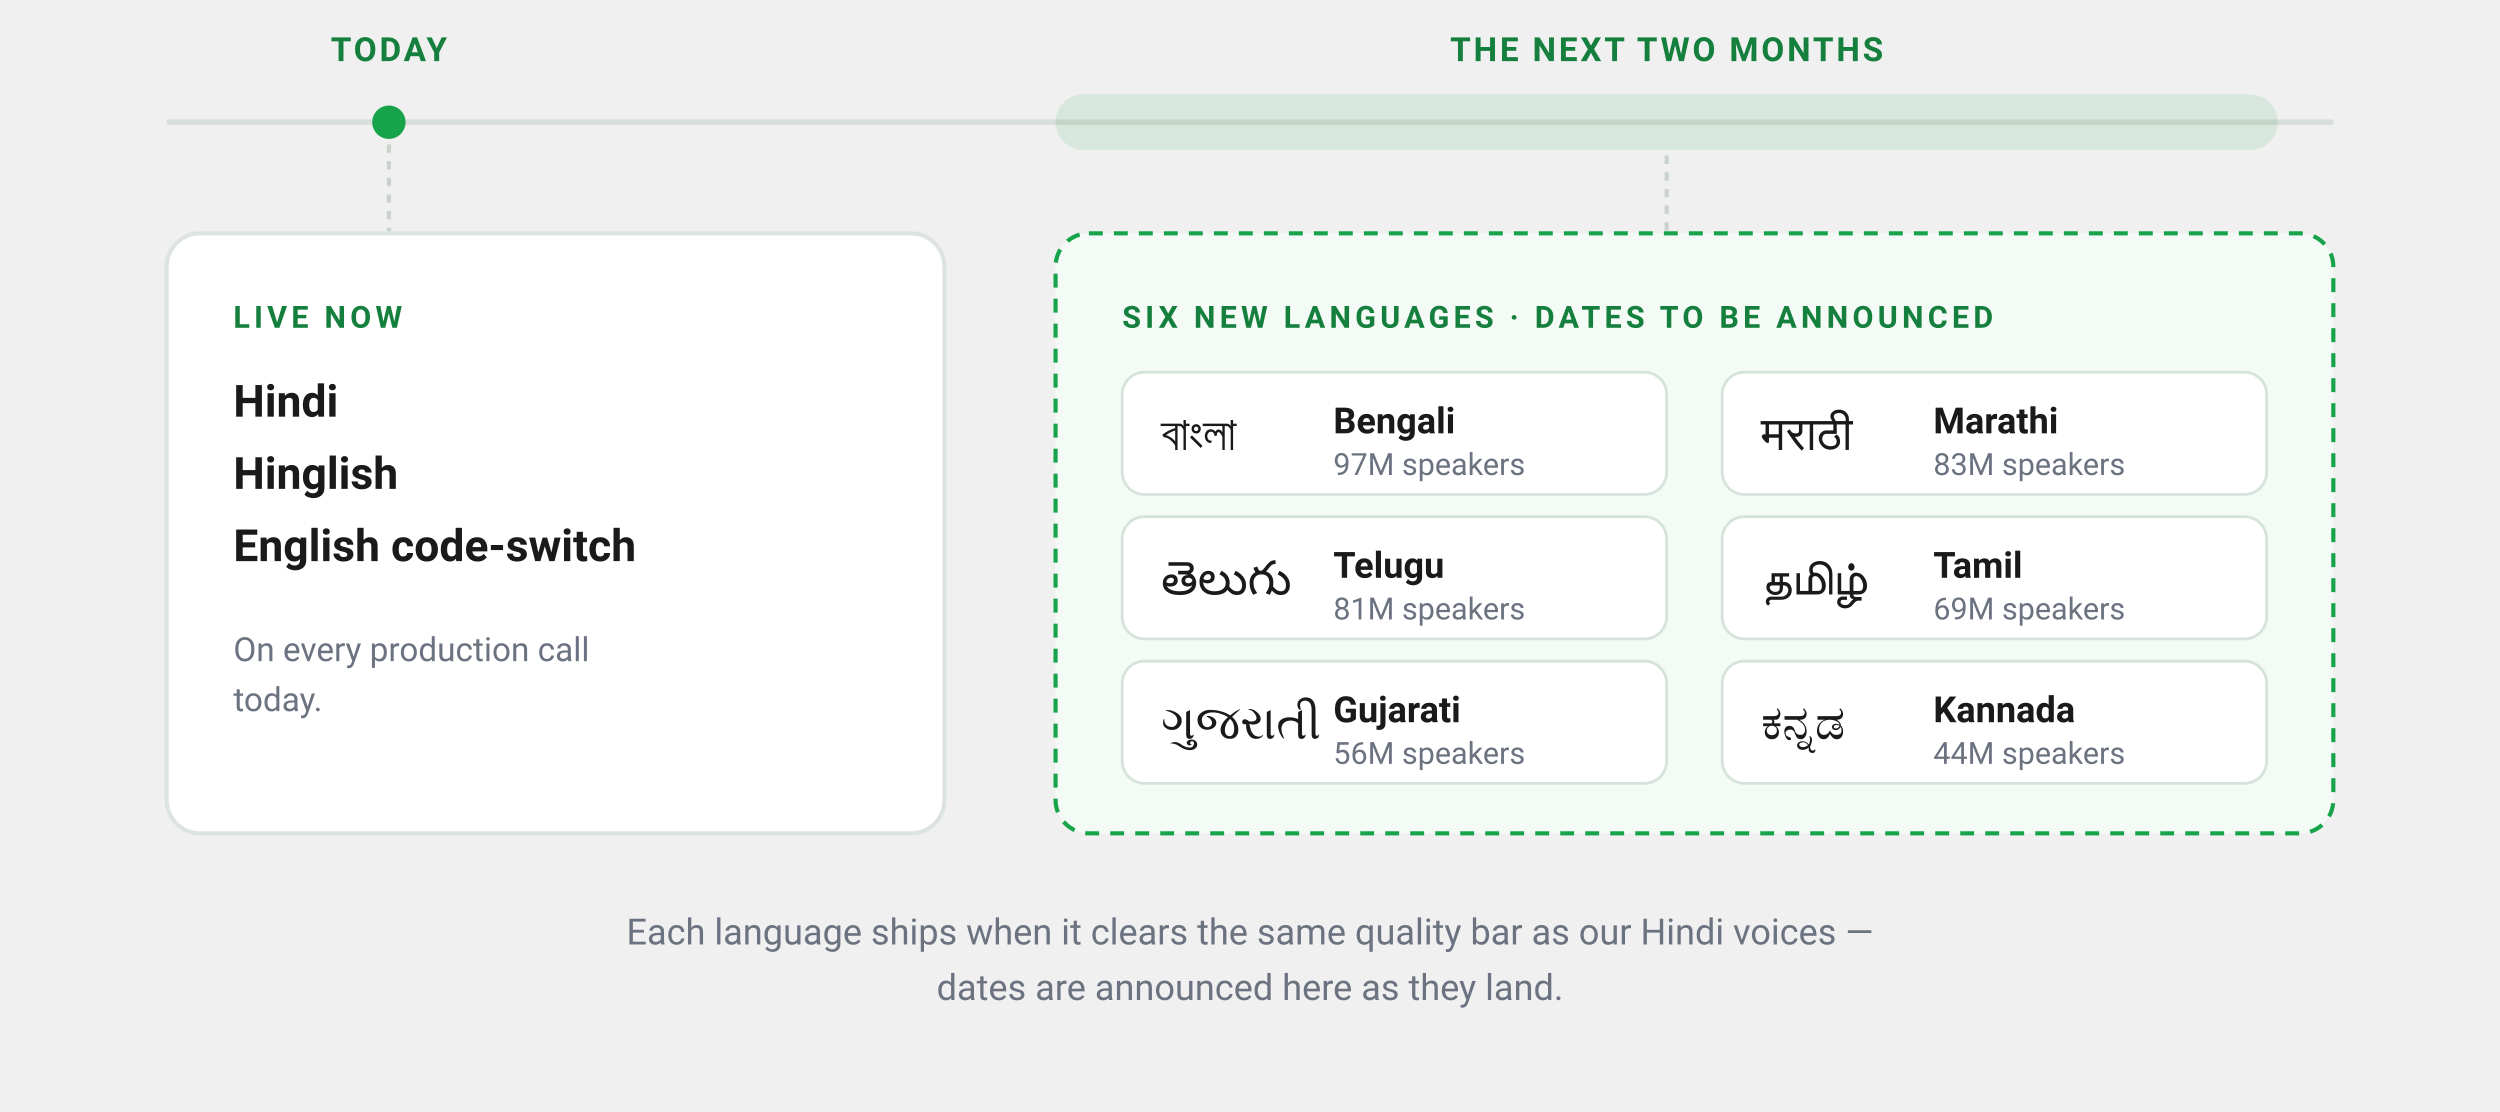
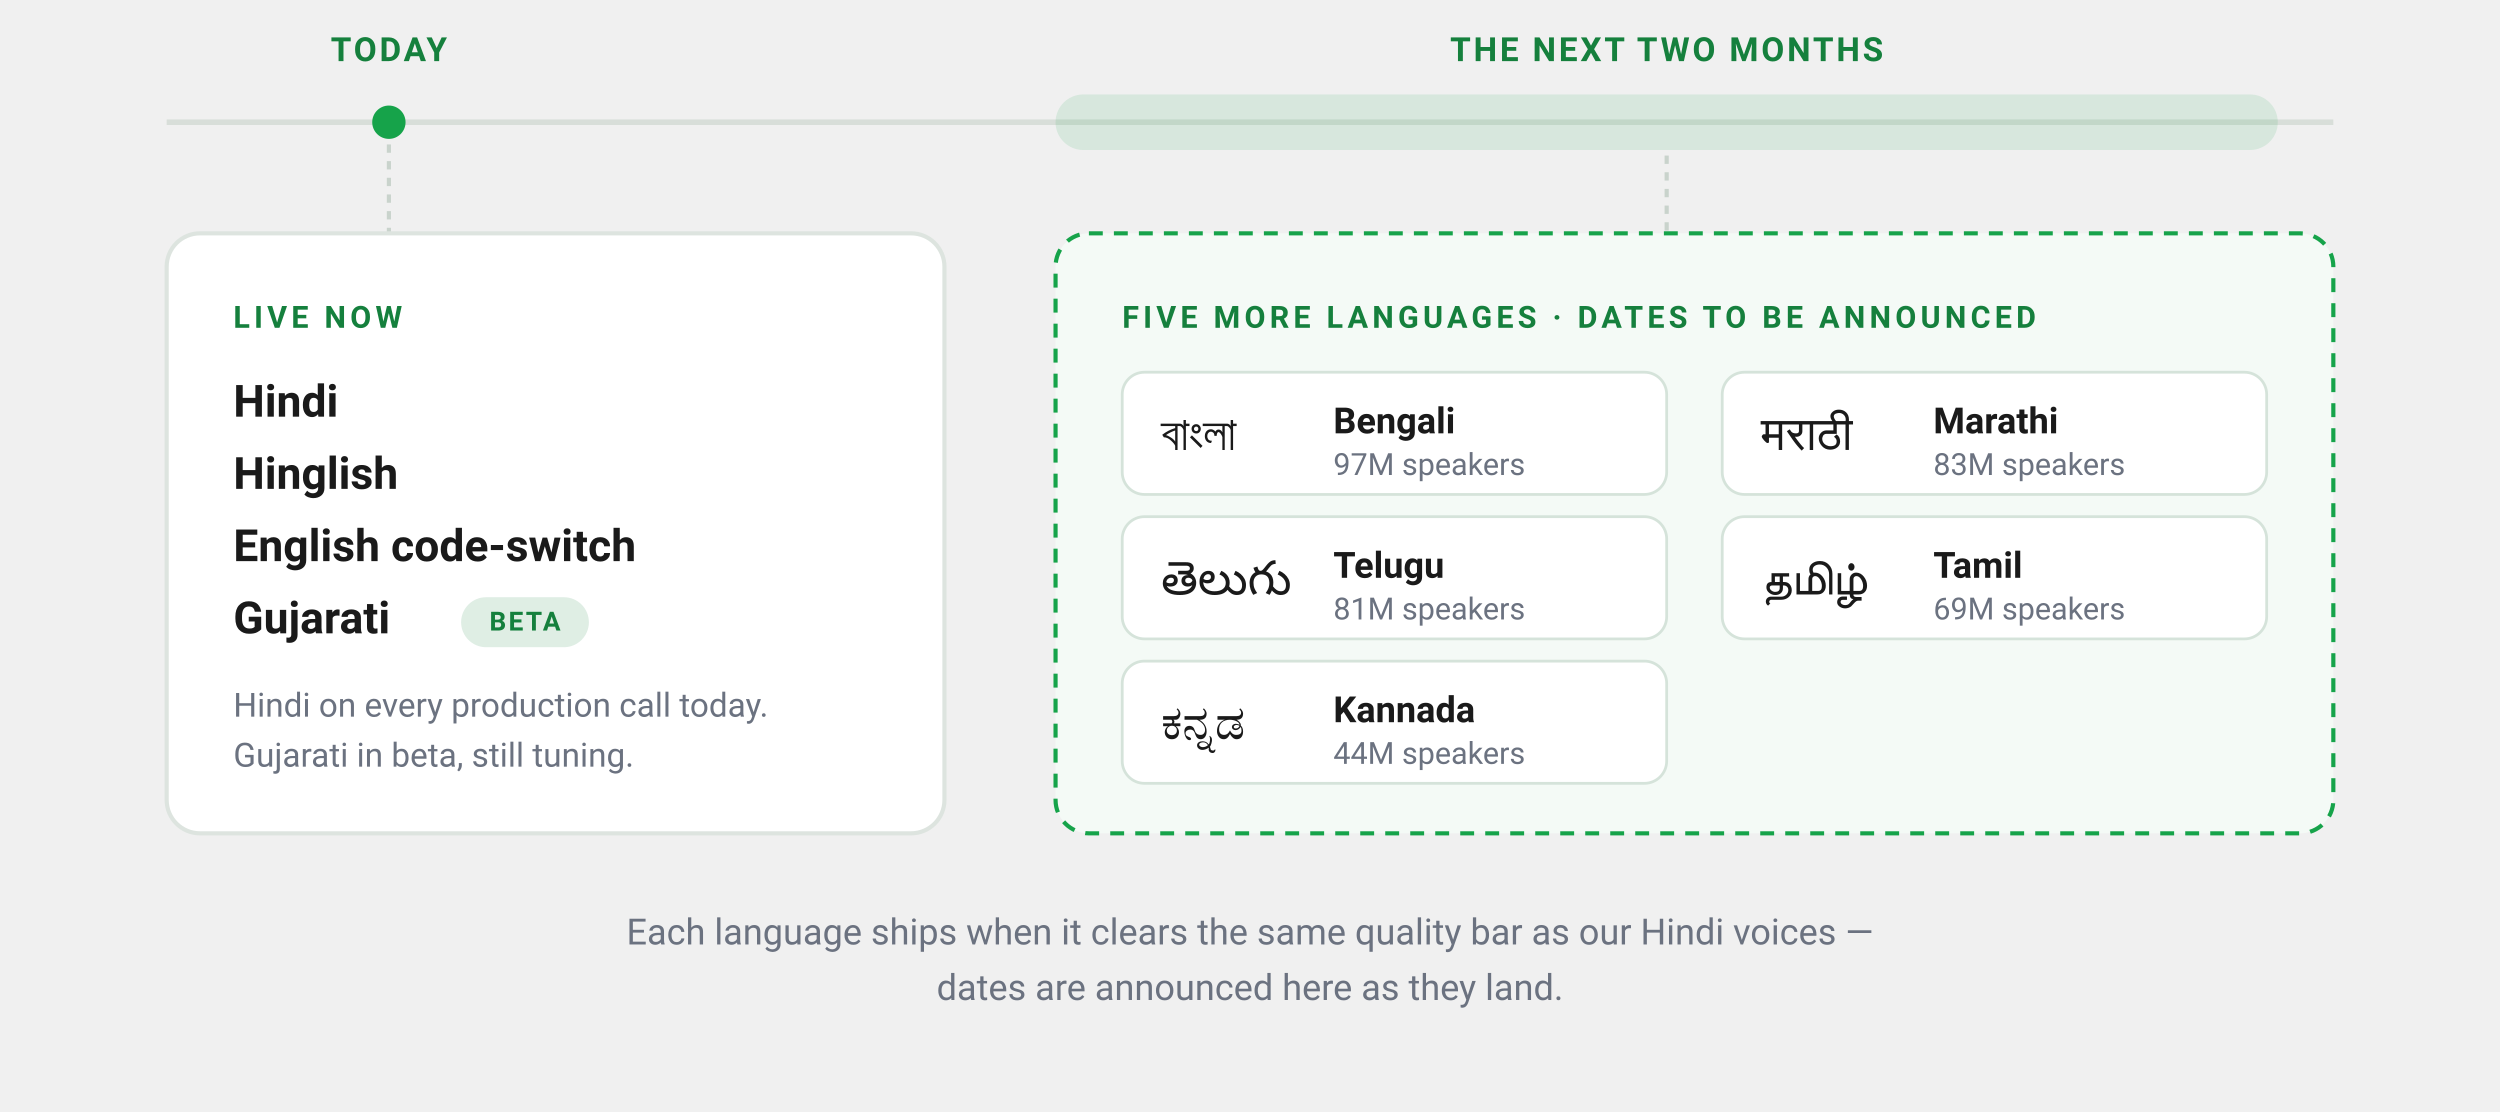
<svg xmlns="http://www.w3.org/2000/svg" width="900" height="400" viewBox="0 0 900 400" font-family="ui-sans-serif, -apple-system, 'Segoe UI', Roboto, 'Noto Sans', sans-serif">
  <line x1="60" y1="44" x2="840" y2="44" stroke="#D8DED9" stroke-width="2" />
  <rect x="380" y="34" width="440" height="20" rx="10" fill="#16A34A" opacity="0.12" />
  <circle cx="140" cy="44" r="6" fill="#16A34A" />
  <text x="140" y="22" text-anchor="middle" font-size="12" font-weight="700" fill="#15803D" letter-spacing="1">TODAY</text>
  <text x="600" y="22" text-anchor="middle" font-size="12" font-weight="700" fill="#15803D" letter-spacing="1">THE NEXT TWO MONTHS</text>
  <line x1="140" y1="52" x2="140" y2="84" stroke="#C9D3CC" stroke-width="1.5" stroke-dasharray="3 3" />
  <line x1="600" y1="56" x2="600" y2="84" stroke="#C9D3CC" stroke-width="1.5" stroke-dasharray="3 3" />
  <rect x="60" y="84" width="280" height="216" rx="12" fill="#FFFFFF" stroke="#DDE4DF" stroke-width="1.5" />
  <text x="84" y="118" font-size="11" font-weight="700" fill="#15803D" letter-spacing="1.5">LIVE NOW</text>
  <text x="84" y="150" font-size="16" font-weight="600" fill="#1A1A1A">Hindi</text>
  <text x="84" y="176" font-size="16" font-weight="600" fill="#1A1A1A">Hinglish</text>
  <text x="84" y="202" font-size="16" font-weight="600" fill="#1A1A1A">English code-switch</text>
-   <text x="84" y="238" font-size="12" fill="#6B7280">On every production call</text>
-   <text x="84" y="256" font-size="12" fill="#6B7280">today.</text>
+   <text x="84" y="228" font-size="16" font-weight="600" fill="#1A1A1A">Gujarati</text>
+   <rect x="166" y="215" width="46" height="18" rx="9" fill="#15803D" opacity="0.14" />
+   <text x="189" y="227" text-anchor="middle" font-size="9.5" font-weight="700" fill="#15803D" letter-spacing="0.8">BETA</text>
+   <text x="84" y="258" font-size="12" fill="#6B7280">Hindi on every production call today.</text>
+   <text x="84" y="276" font-size="12" fill="#6B7280">Gujarati in beta, still tuning.</text>
  <rect x="380" y="84" width="460" height="216" rx="12" fill="#F4FAF6" stroke="#16A34A" stroke-width="1.5" stroke-dasharray="5 4" />
-   <text x="404" y="118" font-size="11" font-weight="700" fill="#15803D" letter-spacing="1.5">SIX NEW LANGUAGES · DATES TO BE ANNOUNCED</text>
+   <text x="404" y="118" font-size="11" font-weight="700" fill="#15803D" letter-spacing="1.5">FIVE MORE LANGUAGES · DATES TO BE ANNOUNCED</text>
  <rect x="404" y="134" width="196" height="44" rx="8" fill="#FFFFFF" stroke="#D5E3DA" />
  <text x="418" y="162" font-size="17" fill="#1A1A1A">বাংলা</text>
  <text x="480" y="156" font-size="13" font-weight="600" fill="#1A1A1A">Bengali</text>
  <text x="480" y="171" font-size="11" fill="#6B7280">97M speakers</text>
  <rect x="620" y="134" width="196" height="44" rx="8" fill="#FFFFFF" stroke="#D5E3DA" />
  <text x="634" y="162" font-size="17" fill="#1A1A1A">मराठी</text>
  <text x="696" y="156" font-size="13" font-weight="600" fill="#1A1A1A">Marathi</text>
  <text x="696" y="171" font-size="11" fill="#6B7280">83M speakers</text>
  <rect x="404" y="186" width="196" height="44" rx="8" fill="#FFFFFF" stroke="#D5E3DA" />
  <text x="418" y="214" font-size="17" fill="#1A1A1A">తెలుగు</text>
  <text x="480" y="208" font-size="13" font-weight="600" fill="#1A1A1A">Telugu</text>
  <text x="480" y="223" font-size="11" fill="#6B7280">81M speakers</text>
  <rect x="620" y="186" width="196" height="44" rx="8" fill="#FFFFFF" stroke="#D5E3DA" />
  <text x="634" y="214" font-size="17" fill="#1A1A1A">தமிழ்</text>
  <text x="696" y="208" font-size="13" font-weight="600" fill="#1A1A1A">Tamil</text>
  <text x="696" y="223" font-size="11" fill="#6B7280">69M speakers</text>
  <rect x="404" y="238" width="196" height="44" rx="8" fill="#FFFFFF" stroke="#D5E3DA" />
-   <text x="418" y="266" font-size="17" fill="#1A1A1A">ગુજરાતી</text>
-   <text x="480" y="260" font-size="13" font-weight="600" fill="#1A1A1A">Gujarati</text>
-   <text x="480" y="275" font-size="11" fill="#6B7280">56M speakers</text>
-   <rect x="620" y="238" width="196" height="44" rx="8" fill="#FFFFFF" stroke="#D5E3DA" />
-   <text x="634" y="266" font-size="17" fill="#1A1A1A">ಕನ್ನಡ</text>
-   <text x="696" y="260" font-size="13" font-weight="600" fill="#1A1A1A">Kannada</text>
-   <text x="696" y="275" font-size="11" fill="#6B7280">44M speakers</text>
+   <text x="418" y="266" font-size="17" fill="#1A1A1A">ಕನ್ನಡ</text>
+   <text x="480" y="260" font-size="13" font-weight="600" fill="#1A1A1A">Kannada</text>
+   <text x="480" y="275" font-size="11" fill="#6B7280">44M speakers</text>
  <text x="450" y="340" text-anchor="middle" font-size="13" fill="#6B7280">Each language ships when it clears the same quality bar as our Hindi voices —</text>
  <text x="450" y="360" text-anchor="middle" font-size="13" fill="#6B7280">dates are announced here as they land.</text>
</svg>
